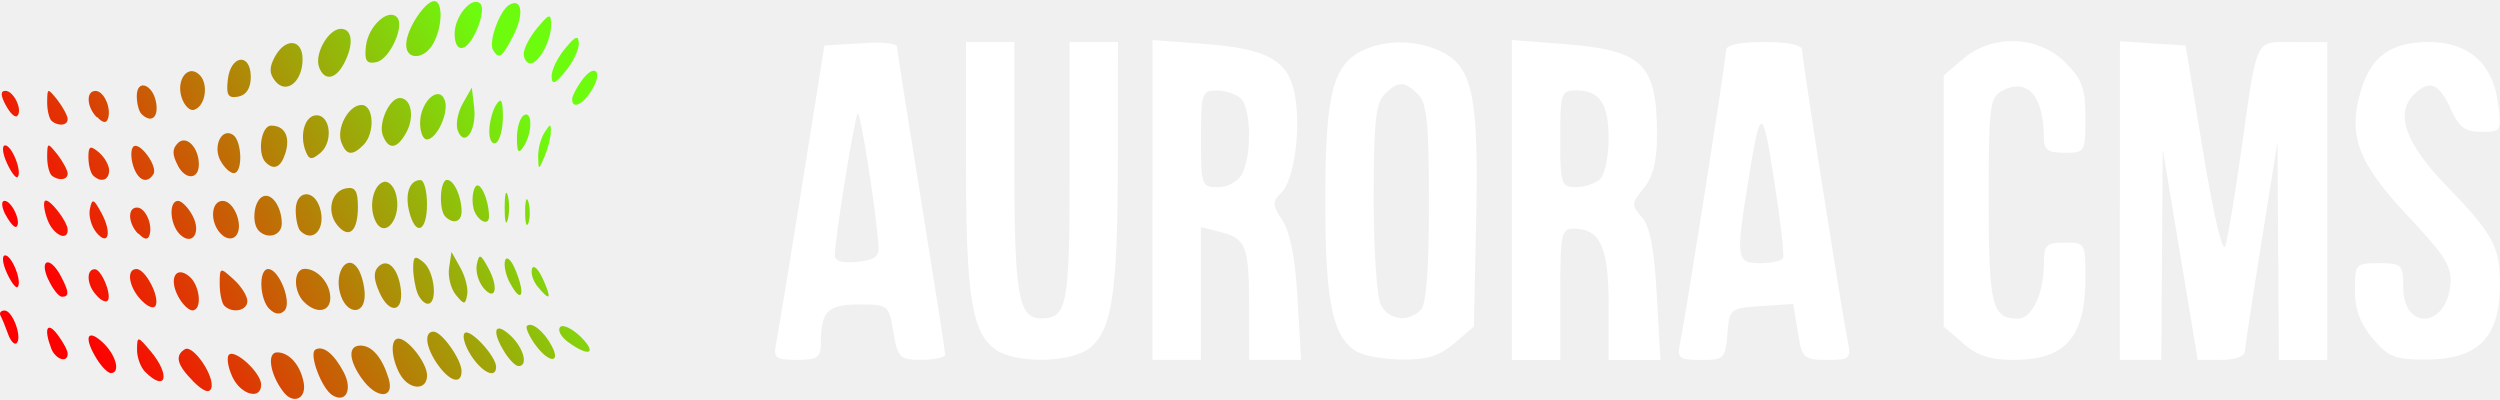
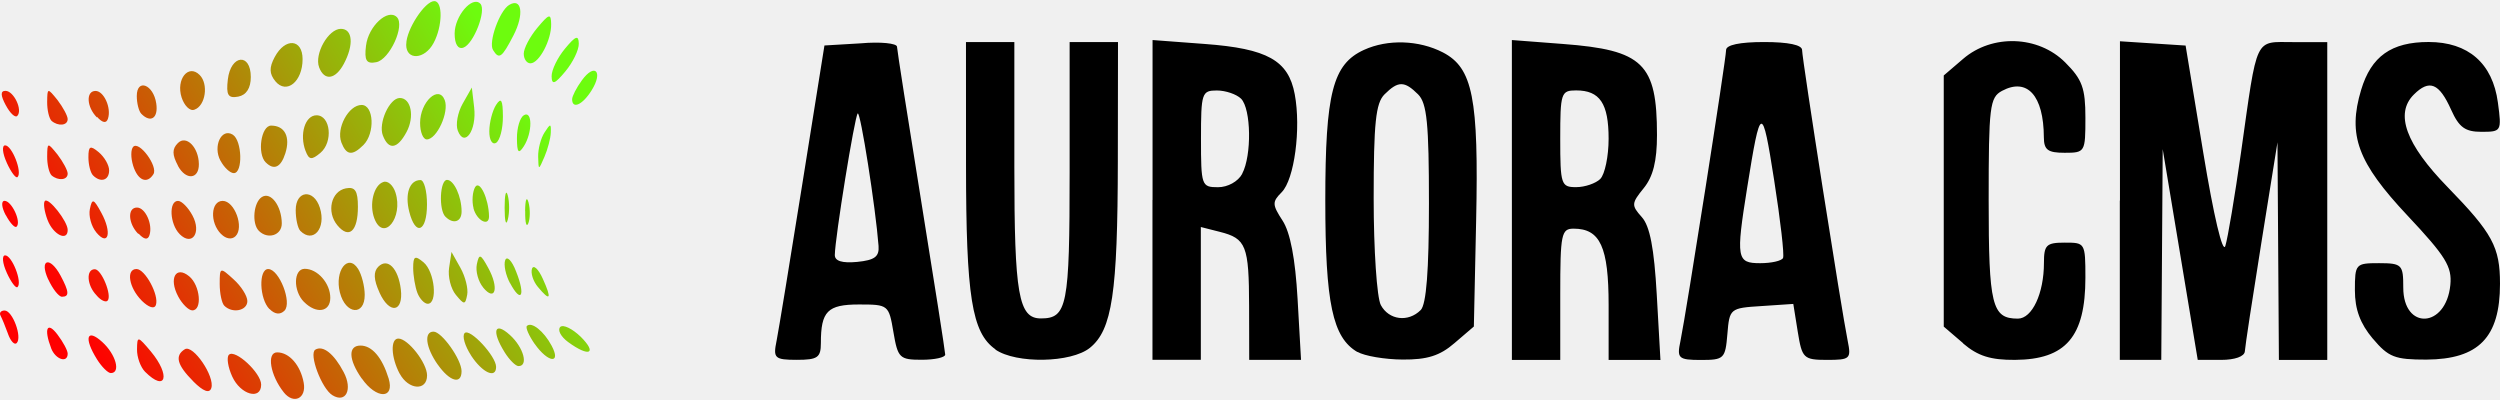
<svg xmlns="http://www.w3.org/2000/svg" xmlns:xlink="http://www.w3.org/1999/xlink" width="1000" height="160" viewBox="0 0 1000 160" version="1.1" id="svg13">
  <defs id="defs10">
    <linearGradient id="linearGradient4156">
      <stop style="stop-color:#ff0000;stop-opacity:1;" offset="0" id="stop4158" />
      <stop style="stop-color:#6dfc0e;stop-opacity:1" offset="1" id="stop4160" />
    </linearGradient>
    <linearGradient xlink:href="#linearGradient4156" id="linearGradient4162" x1="0.448" y1="1051.87" x2="2.851" y2="1050.366" gradientUnits="userSpaceOnUse" gradientTransform="matrix(71.42857,0,0,71.42857,-6.1118217e-8,-74107.078)" />
  </defs>
  <g id="layer1" transform="translate(0,-892.3622)">
    <path d="m 113.512,1049.294 c -5.421,-6.786 -6.957,-15.986 -2.657,-15.986 4.871,0 9.347,5.143 10.627,12.15 1.15,6.286 -4,8.793 -7.967,3.857 z m 19.436,1.143 c -4.3,-2.643 -9.504,-16.55 -6.821,-18.207 3.064,-1.857 7.438,1.571 11.351,9 3.657,6.929 0.893,12.557 -4.529,9.207 z m -55.603,-5.5 c -6.55,-6.572 -7.546,-10.322 -3.4,-12.886 3.286,-2 12.108,10.957 10.574,15.557 -0.75,2.214 -3.143,1.357 -7.17,-2.643 z m 15.557,-1.929 c -1.736,-3.786 -2.336,-7.736 -1.343,-8.736 2.436,-2.429 12.904,7.25 12.904,11.936 0,6.357 -8.247,4.071 -11.564,-3.214 z m 51.799,0.786 c -5.321,-7.6 -5.529,-13.207 -0.5,-13.207 4.607,0 8.676,4.786 11.243,13.129 2.564,8.371 -4.9,8.421 -10.748,0 z m 15.143,-2 c -3.457,-6.5 -3.743,-14.007 -0.5,-14.007 3.857,0 11.484,9.778 11.484,14.729 0,6.357 -7.448,5.857 -10.959,-0.714 z m -101.813,-0.714 c -1.821,-1.857 -3.279,-5.857 -3.221,-8.986 0.071,-5.429 0.286,-5.357 5.529,0.857 8.011,9.621 6.064,16.493 -2.3,8.129 z m 117.074,-2.857 c -4.829,-6.857 -5.636,-13.207 -1.693,-13.207 3.307,0 11.212,11.15 11.212,15.822 0,5.5 -4.764,4.143 -9.517,-2.643 z m -136.311,-2.143 c -5.336,-8.536 -4.114,-12.571 2.1,-6.929 5.45,4.929 7.519,12.436 3.429,12.436 -1.157,0 -3.643,-2.5 -5.529,-5.5 z m 149.664,-1.5 c -2.521,-3.857 -3.686,-7.893 -2.593,-8.986 2.079,-2.071 12.575,9.221 12.575,13.521 0,4.857 -5.479,2.357 -9.985,-4.5 z m 13.414,-1.286 c -5.336,-8.536 -4.114,-12.571 2.1,-6.929 5.45,4.929 7.519,12.436 3.429,12.436 -1.157,0 -3.643,-2.5 -5.529,-5.5 z M 20.46,1031.651 c -3.021,-7.871 -1.586,-10.943 2.557,-5.428 2.229,2.929 4.057,6.357 4.057,7.6 0,3.929 -4.879,2.357 -6.614,-2.143 z m 193.406,-1.714 c -2.329,-3.357 -3.729,-6.572 -3.107,-7.186 1.843,-1.857 6.786,2.071 9.877,7.864 4.014,7.5 -1.421,6.929 -6.771,-0.714 z m 13.441,-0.714 c -2.95,-2.143 -4.393,-4.857 -3.214,-6.072 1.179,-1.143 4.871,0.714 8.211,3.929 6.764,6.786 3.329,8.236 -4.993,2.143 z M 3.219,1025.937 c -1.029,-2.857 -2.379,-6.143 -2.993,-7.3 -0.643,-1.143 0.143,-2.071 1.621,-2.071 3.179,0 7.136,10.722 4.814,13.043 -0.864,0.857 -2.414,-0.786 -3.443,-3.643 z m 104.564,-9.929 c -4.043,-4.071 -4.414,-16.029 -0.5,-16.029 4.393,0 9.661,13.493 6.5,16.657 -1.743,1.714 -3.857,1.5 -6.007,-0.714 z m -51.119,-3.429 c -5.121,-5.143 -6.336,-12.607 -2.05,-12.607 3.414,0 9.057,10.429 7.754,14.343 -0.571,1.786 -2.871,1.071 -5.707,-1.714 z m 14.604,-1.643 c -3.843,-7.193 -0.936,-12.479 4.421,-8.036 4.407,3.643 5.307,13.614 1.236,13.614 -1.464,0 -4.014,-2.5 -5.657,-5.571 z m 18.457,3.714 c -1.014,-1 -1.843,-4.928 -1.843,-8.714 0,-6.714 0.143,-6.786 5.529,-1.857 3.043,2.714 5.529,6.643 5.529,8.721 0,3.857 -6,5.072 -9.214,1.857 z m 31.879,-1.5 c -4.421,-4.428 -4.236,-13.264 0.286,-13.264 5.129,0 10.227,5.786 10.227,11.607 0,5.714 -5.593,6.571 -10.504,1.643 z m 14.351,-3.786 c -2.193,-8.736 3.264,-15.807 7.281,-9.45 1.436,2.286 2.629,6.929 2.65,10.343 0.059,8.643 -7.711,7.943 -9.929,-0.929 z m 15.844,0 c -2.35,-5.143 -2.493,-8.278 -0.5,-10.3 3.793,-3.786 8.026,0.714 9.036,9.021 1.093,9.264 -4.543,10.107 -8.559,1.286 z m -113.162,1.143 c -3.9,-3.929 -4.336,-10.457 -0.714,-10.457 2.714,0 7.021,10.664 5.093,12.6 -0.643,0.714 -2.6,0 -4.4,-2.143 z m 128.316,-1 c -0.921,-2.429 -1.679,-6.929 -1.679,-10.007 0,-4.714 0.714,-5.071 4.143,-2.214 4.457,3.714 5.757,16.586 1.679,16.586 -1.357,0 -3.221,-2 -4.143,-4.357 z m 15.385,0.786 c -2.014,-2.429 -3.236,-7.293 -2.7,-10.8 l 0.964,-6.357 3.571,6.357 c 1.964,3.5 3.179,8.357 2.7,10.8 -0.793,4.071 -1.171,4.071 -4.536,0 z M 19.285,1004.151 c -3.7,-8.121 0.643,-9.507 4.929,-1.571 3.471,6.5 3.593,8.479 0.571,8.479 -1.279,0 -3.736,-3.143 -5.471,-6.929 z m 173.992,3.214 c -1.971,-2.357 -3.114,-6.571 -2.543,-9.286 0.914,-4.357 1.471,-4.214 4.55,1.429 4.393,7.964 2.9,13.807 -2.014,7.886 z m 10.739,-1.714 c -1.743,-3.214 -2.614,-7.4 -1.936,-9.214 0.643,-1.786 2.657,0 4.4,4.643 3.807,9.579 2.007,12.893 -2.464,4.5 z m 11.089,1.429 c -1.85,-2.214 -2.886,-5.5 -2.307,-7.221 0.571,-1.714 2.536,0 4.35,4.071 3.686,8.1 2.971,9.214 -2.043,3.143 z M 2.706,1001.437 c -1.736,-3.786 -2.021,-6.929 -0.643,-6.929 2.721,0 6.929,10.707 4.971,12.657 -0.643,0.714 -2.607,-1.929 -4.336,-5.714 z M 38.492,985.272 c -1.971,-2.357 -3.114,-6.571 -2.543,-9.286 0.914,-4.357 1.471,-4.214 4.55,1.429 4.393,7.964 2.9,13.8 -2.014,7.879 z m 16.879,0.714 c -4.15,-4.143 -4.5,-10.607 -0.571,-10.607 3.336,0 6.4,6.786 4.979,11.071 -0.643,2 -2.121,1.786 -4.407,-0.714 z m 16.481,0 c -3.964,-4 -4.421,-13.271 -0.643,-13.271 1.464,0 4.071,2.643 5.786,5.857 3.686,6.857 -0.143,12.429 -5.136,7.443 z m 16.584,0 c -4.586,-4.571 -4.164,-13.271 0.643,-13.271 4.771,0 8.654,10.607 5.157,14.1 -1.471,1.5 -3.836,1.143 -5.8,-0.857 z m -69.421,-5.643 c -1.293,-3.429 -1.771,-6.857 -1.064,-7.593 1.457,-1.571 9.126,8.164 9.126,11.579 0,4.786 -5.829,1.929 -8.059,-4 z m 84.53,4.357 c -2.921,-2.929 -2.143,-11.464 1.229,-13.55 3.564,-2.214 7.879,3.571 7.941,10.557 0.041,4.786 -5.571,6.571 -9.171,3 z m 16.584,0 c -1.014,-1 -1.843,-4.714 -1.843,-8.293 0,-7.936 7.224,-8.643 9.666,-0.929 2.6,8.193 -2.657,14.4 -7.824,9.236 z m 14.826,-2.214 c -4.443,-5.357 -2.536,-13.643 3.4,-14.786 3.707,-0.714 4.807,1 4.807,7.407 0,9.793 -3.55,12.986 -8.207,7.379 z m -132.631,-4 c -1.7,-3.143 -1.936,-5.786 -0.5,-5.786 2.843,0 6.764,8.371 4.829,10.307 -0.643,0.714 -2.614,-1.357 -4.307,-4.571 z m 147.427,1.286 c -2.15,-5.643 -0.286,-13.321 3.543,-14.593 1.771,-0.714 3.979,1.286 4.9,4.214 3.2,10.071 -4.793,19.893 -8.441,10.379 z m 13.934,-2.786 c -1.793,-7.143 0.143,-12.6 4.514,-12.6 1.429,0 2.6,4.357 2.6,9.679 0,11.079 -4.593,12.971 -7.114,2.929 z m 38.163,-1.571 c 0,-5.286 0.571,-7.5 1.264,-4.857 0.714,2.643 0.714,7 0,9.671 -0.714,2.643 -1.264,0.714 -1.264,-4.857 z m 8.189,1.357 c 0.056,-4.571 0.643,-6.071 1.379,-3.429 0.714,2.714 0.643,6.429 -0.071,8.293 -0.757,1.857 -1.329,0 -1.271,-4.857 z m -31.864,2.286 c -2.743,-2.714 -2.229,-14.743 0.643,-14.743 2.757,0 5.821,6.643 5.821,12.664 0,4.143 -3.329,5.214 -6.45,2.071 z m 11.257,-3.357 c -0.75,-2.857 -0.429,-6.714 0.643,-8.529 1.814,-2.929 5.407,4.643 5.536,11.679 0.071,4.357 -4.907,1.786 -6.214,-3.143 z M 2.706,957.437 c -1.736,-3.786 -2.021,-6.929 -0.643,-6.929 2.721,0 6.929,10.707 4.971,12.664 -0.643,0.714 -2.607,-1.929 -4.336,-5.714 z m 17.919,5.071 c -1.014,-1 -1.8,-4.429 -1.757,-7.6 0.071,-5.643 0.143,-5.643 4.143,-0.714 2.229,2.929 4.057,6.357 4.057,7.6 0,2.714 -3.9,2.929 -6.45,0.714 z m 16.584,0 c -1.014,-1 -1.843,-4.286 -1.843,-7.25 0,-4.5 0.714,-4.857 4.143,-2 2.279,1.929 4.143,5.143 4.143,7.25 0,4 -3.364,5.071 -6.45,2 z m 16.057,-3.857 c -1,-3.143 -0.986,-6.571 0.039,-7.593 2.414,-2.429 9.98,7.879 8.067,10.971 -2.536,4.071 -6.221,2.571 -8.106,-3.357 z m 17.915,-0.021 c -2.357,-4.429 -2.364,-6.714 -0.024,-9.036 3.321,-3.357 8.304,1.643 8.391,8.4 0.071,6.143 -5.193,6.571 -8.367,0.714 z m 16.991,-2 c -3.1,-5.786 0.429,-13.2 4.929,-10.407 3.764,2.357 4.107,15.393 0.429,15.393 -1.464,0 -3.871,-2.214 -5.336,-5 z m 18.136,0.714 c -3.521,-3.5 -1.893,-14.743 2.143,-14.743 5.464,0 7.773,4.5 5.686,11.079 -1.786,5.643 -4.557,6.929 -7.824,3.643 z m 108.955,-2.286 c -0.071,-3.071 1.05,-7.393 2.529,-9.671 2.379,-3.714 2.664,-3.714 2.529,0 -0.071,2.286 -1.221,6.643 -2.529,9.671 -2.379,5.5 -2.379,5.5 -2.529,0 z m -93.033,-2.286 c -2.536,-6.643 -0.214,-14.293 4.386,-14.293 5.643,0 6.721,10.736 1.514,15.064 -3.493,2.929 -4.543,2.786 -5.893,-0.786 z m 14.327,-3.429 c -2.164,-5.643 2.879,-15 8.084,-15 4.921,0 5.443,11.321 0.729,16.029 -4.45,4.429 -6.814,4.143 -8.816,-1 z m 70.219,-1.714 c -0.024,-4.071 1.2,-8.207 2.721,-9.143 3.529,-2.214 3.529,7 0,12.436 -2.093,3.214 -2.686,2.5 -2.721,-3.286 z m -53.635,-1.071 c -1.9,-4.929 2.65,-15 6.786,-15 4.514,0 5.993,7.45 2.693,13.607 -3.664,6.857 -7.194,7.364 -9.484,1.357 z m 42.579,-1.714 c 0.024,-3.5 1.25,-8.25 2.721,-10.529 2.036,-3.143 2.686,-2 2.721,4.643 0.023,4.857 -1.2,9.593 -2.721,10.529 -1.543,0.929 -2.743,-1.143 -2.721,-4.643 z m -27.682,-3.286 c 0,-8.457 7.463,-15.393 9.854,-9.157 1.843,4.786 -3.143,15.729 -7.188,15.729 -1.464,0 -2.664,-2.929 -2.664,-6.571 z m 15.08,3.071 c -0.929,-2.429 -0.044,-7.286 1.964,-10.821 l 3.65,-6.429 0.929,7.936 c 1.079,9.214 -3.871,16.271 -6.536,9.321 z m -162.494,-3.929 c -1.014,-1 -1.8,-4.429 -1.757,-7.6 0.071,-5.643 0.143,-5.643 4.143,-0.714 2.229,2.929 4.057,6.357 4.057,7.6 0,2.714 -3.9,2.929 -6.45,0.714 z m 18.161,-1.357 c -4.15,-4.143 -4.5,-10.607 -0.571,-10.607 3.336,0 6.4,6.786 4.979,11.071 -0.643,2 -2.121,1.786 -4.407,-0.714 z M 2.325,934.487 c -2.136,-4 -2.179,-5.786 -0.143,-5.786 3.35,0 7,7.75 4.721,10.029 -0.821,0.857 -2.886,-1.071 -4.586,-4.286 z m 54.232,3.429 c -1.014,-1 -1.843,-4.214 -1.843,-7.143 0,-7.164 6.679,-4.643 7.794,3 0.857,5.786 -2.179,7.929 -5.95,4.143 z m 16.084,-6.571 c -2.307,-7.271 2.693,-13.521 7.209,-9.007 3.671,3.643 2.35,12.414 -2.1,13.9 -1.771,0.714 -4.071,-1.643 -5.114,-4.929 z m 156.206,0.714 c 0,-1.214 1.764,-4.643 3.921,-7.593 5.143,-7.071 8.586,-3.5 3.9,4 -3.636,5.857 -7.819,7.736 -7.819,3.571 z M 91.13,924.172 c 1.143,-9.957 9.19,-10.807 9.19,-1 0,4.429 -1.771,7.214 -5.043,7.843 -4.079,0.786 -4.871,-0.714 -4.143,-6.857 z m 19.039,0.714 c -2.471,-3 -2.543,-5.5 -0.286,-9.707 4.2,-7.857 11.151,-7.314 11.151,0.857 0,8.979 -6.429,14.207 -10.881,8.843 z m 110.477,-2 c -0.051,-2.5 2.357,-7.464 5.343,-11.057 4.264,-5.143 5.457,-5.571 5.529,-2 0.051,2.5 -2.357,7.471 -5.343,11.057 -4.264,5.143 -5.457,5.571 -5.529,2 z m -92.986,-3.571 c -2.036,-5.286 3.664,-15.421 8.689,-15.421 4.721,0 5.264,6.357 1.186,14.007 -3.371,6.286 -7.76,6.929 -9.876,1.429 z m 18.749,-8.679 c 0.921,-7.786 8.737,-15.021 12.336,-11.421 3.35,3.357 -2.886,16.993 -8.247,18.029 -3.986,0.786 -4.807,-0.714 -4.093,-6.643 z m 63.089,3.214 c 0,-2.143 2.443,-6.786 5.436,-10.364 4.721,-5.643 5.45,-5.857 5.529,-1.5 0.143,6.357 -4.814,15.707 -8.297,15.707 -1.464,0 -2.664,-1.714 -2.664,-3.857 z m -46.989,-3.857 c 0,-5.786 7.452,-17.193 11.213,-17.193 3.471,0 3.321,10.079 -0.286,16.764 -3.586,6.714 -10.959,7 -10.959,0.714 z m 34.694,2.357 c -1.893,-3.071 2.579,-15.614 6.407,-17.979 5.121,-3.143 6.136,3.714 1.786,12.136 -4.65,8.986 -5.757,9.779 -8.191,5.857 z m -15.345,-6.571 c 0,-7 7.014,-15.207 10.255,-11.964 2.6,2.571 -2.664,16.243 -6.8,17.614 -2.136,0.714 -3.457,-1.429 -3.457,-5.643 z" style="fill:url(#linearGradient4162);fill-opacity:1;fill-rule:nonzero;stroke-width:71.429" id="path8" />
-     <path d="m 310.626,1028.719 c 0.821,-4.143 5.464,-32.479 10.319,-62.879 l 8.831,-55.286 14.488,-0.857 c 7.969,-0.714 14.511,0 14.538,1.357 0.028,1.214 4.371,28.957 9.656,61.643 5.286,32.686 9.614,60.357 9.624,61.5 0.011,1.143 -4.229,2.071 -9.413,2.071 -8.849,0 -9.546,-0.714 -11.299,-11.057 -1.843,-10.893 -2.036,-11.057 -13.767,-11.057 -12.601,0 -15.255,2.714 -15.255,15.429 0,5.786 -1.286,6.714 -9.605,6.714 -8.996,0 -9.511,-0.714 -8.116,-7.6 z m 40.794,-38.007 c -1.171,-15.329 -7.261,-54.043 -8.337,-52.971 -1.229,1.214 -9.064,49.664 -9.158,56.6 -0.034,2.429 2.9,3.357 8.933,2.786 7.029,-0.714 8.891,-2.071 8.562,-6.429 z m 46.75,41.379 c -9.445,-6.643 -11.746,-21.064 -11.763,-73.857 l -0.016,-49.057 h 9.674 9.674 v 49.936 c 0,51.064 1.671,60.621 10.601,60.621 10.542,0 11.511,-4.929 11.511,-58.593 v -51.964 h 9.674 9.674 l -0.066,47.679 c -0.071,52.714 -2.271,67.429 -11.16,74.629 -7.515,6.071 -29.476,6.428 -37.804,0.714 z m 62.85,-59.743 v -63.971 l 20.911,1.571 c 25.041,1.857 33.426,6.571 35.962,20.093 2.579,13.736 -0.143,34.143 -5.236,39.229 -3.836,3.857 -3.793,4.929 0.357,11.321 3.086,4.714 5.107,15.221 6.021,31.393 l 1.379,24.328 h -10.365 -10.365 l -0.043,-21.421 c -0.048,-24.3 -1.164,-27.136 -11.732,-29.793 l -7.574,-1.929 v 26.557 26.557 h -9.674 -9.674 v -63.971 z m 35.835,-10.471 c 3.9,-7.286 3.614,-25.964 -0.429,-30.036 -1.821,-1.786 -6.179,-3.286 -9.674,-3.286 -6.029,0 -6.357,1 -6.357,19.343 0,18.721 0.214,19.35 6.814,19.35 3.907,0 8.034,-2.286 9.674,-5.357 z m 46.136,71.314 c -9.961,-5.786 -12.871,-19.5 -12.871,-60.629 0,-42.979 2.971,-54.543 15.466,-60.243 9.522,-4.357 21.976,-3.929 31.554,1 11.984,6.214 14.37,18.243 13.317,67.257 l -0.914,42.393 -7.755,6.643 c -5.857,5.072 -10.925,6.643 -20.73,6.572 -7.136,-0.043 -15.268,-1.429 -18.071,-3.071 z m 25.273,-16.771 c 2.271,-2.286 3.314,-15.743 3.314,-42.643 0,-32.071 -0.8,-40.129 -4.343,-43.671 -5.457,-5.429 -7.97,-5.429 -13.425,0 -3.521,3.5 -4.343,11.414 -4.343,41.643 0,20.514 1.286,39.7 2.864,42.643 3.221,6 10.954,7 15.934,2 z m 36.485,-44.071 v -63.971 l 20.478,1.571 c 31.991,2.429 37.566,7.829 37.566,36.436 0,10.407 -1.557,16.629 -5.307,21.243 -4.929,6.071 -4.986,6.857 -0.779,11.557 3.243,3.571 4.943,12.443 6,31.093 l 1.471,26.071 -10.365,-0.01 h -10.365 v -21.914 c 0,-23.293 -3.35,-30.6 -14.017,-30.6 -4.893,0 -5.329,2.143 -5.329,26.257 v 26.257 h -9.674 -9.674 v -63.971 z m 35.38,-8.443 c 1.821,-1.857 3.314,-9.043 3.314,-16.036 0,-14.129 -3.5,-19.343 -12.991,-19.343 -6.029,0 -6.357,1 -6.357,19.343 0,18.35 0.357,19.35 6.357,19.35 3.493,0 7.85,-1.5 9.674,-3.286 z m 32.06,64.814 c 2.45,-12.086 18.245,-112.779 18.245,-116.329 0,-2.071 5.493,-3.214 15.202,-3.214 9.711,0 15.202,1.143 15.202,3.214 0,3.571 15.791,104.243 18.244,116.329 1.45,7.157 0.971,7.6 -8.319,7.6 -9.387,0 -9.946,-0.714 -11.651,-11.193 l -1.793,-11.193 -12.754,0.857 c -12.572,0.786 -12.766,1 -13.612,11.193 -0.814,9.85 -1.343,10.364 -10.584,10.364 -9.142,0 -9.634,-0.714 -8.184,-7.6 z m 41.024,-33.171 c 0.571,-1.143 -1.05,-15.129 -3.55,-31.093 -4.807,-30.707 -5.443,-30.536 -10.797,3 -4.529,28.329 -4.207,30.179 5.221,30.179 4.471,0 8.576,-0.929 9.123,-2.071 z m 72.042,34.1 -7.755,-6.643 v -50.229 -50.229 l 7.755,-6.643 c 11.616,-9.993 30.064,-9.357 40.828,1.429 6.807,6.786 8.079,10.286 8.079,22.114 0,13.75 -0.143,14.029 -8.292,14.029 -6.743,0 -8.299,-1.143 -8.329,-6.214 -0.071,-16.7 -6.65,-23.957 -16.747,-18.55 -4.893,2.643 -5.329,6.214 -5.329,43.657 0,42.214 1.286,47.443 11.678,47.443 5.714,0 10.434,-10.079 10.434,-22.293 0,-7.164 0.964,-8.107 8.292,-8.107 8.122,0 8.292,0 8.292,14 0,23.65 -7.806,32.764 -28.177,32.9 -9.814,0.064 -14.864,-1.571 -20.73,-6.571 z m 62.727,-57.05 v -63.729 l 13.129,0.857 13.129,0.857 7.064,42.843 c 4.179,25.364 7.784,40.586 8.829,37.314 0.971,-3.071 3.786,-19.829 6.264,-37.314 6.686,-47.3 5.229,-44.221 20.989,-44.221 h 13.521 v 63.571 63.571 H 921.234 911.56 l -0.286,-43.536 -0.286,-43.529 -6.429,40.079 c -3.536,22.043 -6.521,41.629 -6.621,43.529 -0.143,2.071 -4,3.429 -9.517,3.429 h -9.324 l -7.007,-42.15 -7.007,-42.15 -0.286,42.15 -0.286,42.15 h -8.292 -8.292 v -63.721 z m 101.132,55.221 c -5.036,-6 -7.156,-11.714 -7.156,-19.35 0,-10.55 0.286,-10.843 9.674,-10.843 9.23,0 9.674,0.714 9.674,9.757 0,17.186 17.104,16.293 18.827,-1 0.736,-7.35 -1.807,-11.471 -17.094,-27.75 -20.009,-21.3 -24.025,-32.164 -18.594,-50.293 4.029,-13.45 12.096,-19.179 26.996,-19.179 15.851,0 25.612,8.521 27.714,24.186 1.543,11.521 1.421,11.743 -6.586,11.743 -6.5,0 -8.959,-1.786 -12.111,-8.814 -4.8,-10.707 -8.71,-12.293 -14.944,-6.071 -7.639,7.643 -3.179,19.843 13.506,36.971 17.996,18.479 20.979,23.979 20.979,38.714 0,21.421 -8.515,30.186 -29.468,30.314 -12.589,0 -15.106,-0.929 -21.421,-8.414 z" style="fill:#ffffff;stroke-width:71.429" id="path10" />
+     <path d="m 310.626,1028.719 c 0.821,-4.143 5.464,-32.479 10.319,-62.879 l 8.831,-55.286 14.488,-0.857 c 7.969,-0.714 14.511,0 14.538,1.357 0.028,1.214 4.371,28.957 9.656,61.643 5.286,32.686 9.614,60.357 9.624,61.5 0.011,1.143 -4.229,2.071 -9.413,2.071 -8.849,0 -9.546,-0.714 -11.299,-11.057 -1.843,-10.893 -2.036,-11.057 -13.767,-11.057 -12.601,0 -15.255,2.714 -15.255,15.429 0,5.786 -1.286,6.714 -9.605,6.714 -8.996,0 -9.511,-0.714 -8.116,-7.6 z m 40.794,-38.007 c -1.171,-15.329 -7.261,-54.043 -8.337,-52.971 -1.229,1.214 -9.064,49.664 -9.158,56.6 -0.034,2.429 2.9,3.357 8.933,2.786 7.029,-0.714 8.891,-2.071 8.562,-6.429 z m 46.75,41.379 c -9.445,-6.643 -11.746,-21.064 -11.763,-73.857 l -0.016,-49.057 h 9.674 9.674 v 49.936 c 0,51.064 1.671,60.621 10.601,60.621 10.542,0 11.511,-4.929 11.511,-58.593 v -51.964 h 9.674 9.674 l -0.066,47.679 c -0.071,52.714 -2.271,67.429 -11.16,74.629 -7.515,6.071 -29.476,6.428 -37.804,0.714 z m 62.85,-59.743 v -63.971 l 20.911,1.571 c 25.041,1.857 33.426,6.571 35.962,20.093 2.579,13.736 -0.143,34.143 -5.236,39.229 -3.836,3.857 -3.793,4.929 0.357,11.321 3.086,4.714 5.107,15.221 6.021,31.393 l 1.379,24.328 h -10.365 -10.365 l -0.043,-21.421 c -0.048,-24.3 -1.164,-27.136 -11.732,-29.793 l -7.574,-1.929 v 26.557 26.557 h -9.674 -9.674 v -63.971 z m 35.835,-10.471 c 3.9,-7.286 3.614,-25.964 -0.429,-30.036 -1.821,-1.786 -6.179,-3.286 -9.674,-3.286 -6.029,0 -6.357,1 -6.357,19.343 0,18.721 0.214,19.35 6.814,19.35 3.907,0 8.034,-2.286 9.674,-5.357 z m 46.136,71.314 c -9.961,-5.786 -12.871,-19.5 -12.871,-60.629 0,-42.979 2.971,-54.543 15.466,-60.243 9.522,-4.357 21.976,-3.929 31.554,1 11.984,6.214 14.37,18.243 13.317,67.257 l -0.914,42.393 -7.755,6.643 c -5.857,5.072 -10.925,6.643 -20.73,6.572 -7.136,-0.043 -15.268,-1.429 -18.071,-3.071 z m 25.273,-16.771 c 2.271,-2.286 3.314,-15.743 3.314,-42.643 0,-32.071 -0.8,-40.129 -4.343,-43.671 -5.457,-5.429 -7.97,-5.429 -13.425,0 -3.521,3.5 -4.343,11.414 -4.343,41.643 0,20.514 1.286,39.7 2.864,42.643 3.221,6 10.954,7 15.934,2 z m 36.485,-44.071 v -63.971 l 20.478,1.571 c 31.991,2.429 37.566,7.829 37.566,36.436 0,10.407 -1.557,16.629 -5.307,21.243 -4.929,6.071 -4.986,6.857 -0.779,11.557 3.243,3.571 4.943,12.443 6,31.093 l 1.471,26.071 -10.365,-0.01 h -10.365 v -21.914 c 0,-23.293 -3.35,-30.6 -14.017,-30.6 -4.893,0 -5.329,2.143 -5.329,26.257 v 26.257 h -9.674 -9.674 v -63.971 z m 35.38,-8.443 c 1.821,-1.857 3.314,-9.043 3.314,-16.036 0,-14.129 -3.5,-19.343 -12.991,-19.343 -6.029,0 -6.357,1 -6.357,19.343 0,18.35 0.357,19.35 6.357,19.35 3.493,0 7.85,-1.5 9.674,-3.286 z m 32.06,64.814 c 2.45,-12.086 18.245,-112.779 18.245,-116.329 0,-2.071 5.493,-3.214 15.202,-3.214 9.711,0 15.202,1.143 15.202,3.214 0,3.571 15.791,104.243 18.244,116.329 1.45,7.157 0.971,7.6 -8.319,7.6 -9.387,0 -9.946,-0.714 -11.651,-11.193 l -1.793,-11.193 -12.754,0.857 c -12.572,0.786 -12.766,1 -13.612,11.193 -0.814,9.85 -1.343,10.364 -10.584,10.364 -9.142,0 -9.634,-0.714 -8.184,-7.6 z m 41.024,-33.171 c 0.571,-1.143 -1.05,-15.129 -3.55,-31.093 -4.807,-30.707 -5.443,-30.536 -10.797,3 -4.529,28.329 -4.207,30.179 5.221,30.179 4.471,0 8.576,-0.929 9.123,-2.071 z m 72.042,34.1 -7.755,-6.643 v -50.229 -50.229 l 7.755,-6.643 c 11.616,-9.993 30.064,-9.357 40.828,1.429 6.807,6.786 8.079,10.286 8.079,22.114 0,13.75 -0.143,14.029 -8.292,14.029 -6.743,0 -8.299,-1.143 -8.329,-6.214 -0.071,-16.7 -6.65,-23.957 -16.747,-18.55 -4.893,2.643 -5.329,6.214 -5.329,43.657 0,42.214 1.286,47.443 11.678,47.443 5.714,0 10.434,-10.079 10.434,-22.293 0,-7.164 0.964,-8.107 8.292,-8.107 8.122,0 8.292,0 8.292,14 0,23.65 -7.806,32.764 -28.177,32.9 -9.814,0.064 -14.864,-1.571 -20.73,-6.571 z m 62.727,-57.05 v -63.729 l 13.129,0.857 13.129,0.857 7.064,42.843 c 4.179,25.364 7.784,40.586 8.829,37.314 0.971,-3.071 3.786,-19.829 6.264,-37.314 6.686,-47.3 5.229,-44.221 20.989,-44.221 h 13.521 v 63.571 63.571 H 921.234 911.56 l -0.286,-43.536 -0.286,-43.529 -6.429,40.079 c -3.536,22.043 -6.521,41.629 -6.621,43.529 -0.143,2.071 -4,3.429 -9.517,3.429 h -9.324 l -7.007,-42.15 -7.007,-42.15 -0.286,42.15 -0.286,42.15 h -8.292 -8.292 v -63.721 z m 101.132,55.221 c -5.036,-6 -7.156,-11.714 -7.156,-19.35 0,-10.55 0.286,-10.843 9.674,-10.843 9.23,0 9.674,0.714 9.674,9.757 0,17.186 17.104,16.293 18.827,-1 0.736,-7.35 -1.807,-11.471 -17.094,-27.75 -20.009,-21.3 -24.025,-32.164 -18.594,-50.293 4.029,-13.45 12.096,-19.179 26.996,-19.179 15.851,0 25.612,8.521 27.714,24.186 1.543,11.521 1.421,11.743 -6.586,11.743 -6.5,0 -8.959,-1.786 -12.111,-8.814 -4.8,-10.707 -8.71,-12.293 -14.944,-6.071 -7.639,7.643 -3.179,19.843 13.506,36.971 17.996,18.479 20.979,23.979 20.979,38.714 0,21.421 -8.515,30.186 -29.468,30.314 -12.589,0 -15.106,-0.929 -21.421,-8.414 z" style="fill:#000000;stroke-width:71.429" id="path10" />
  </g>
</svg>
